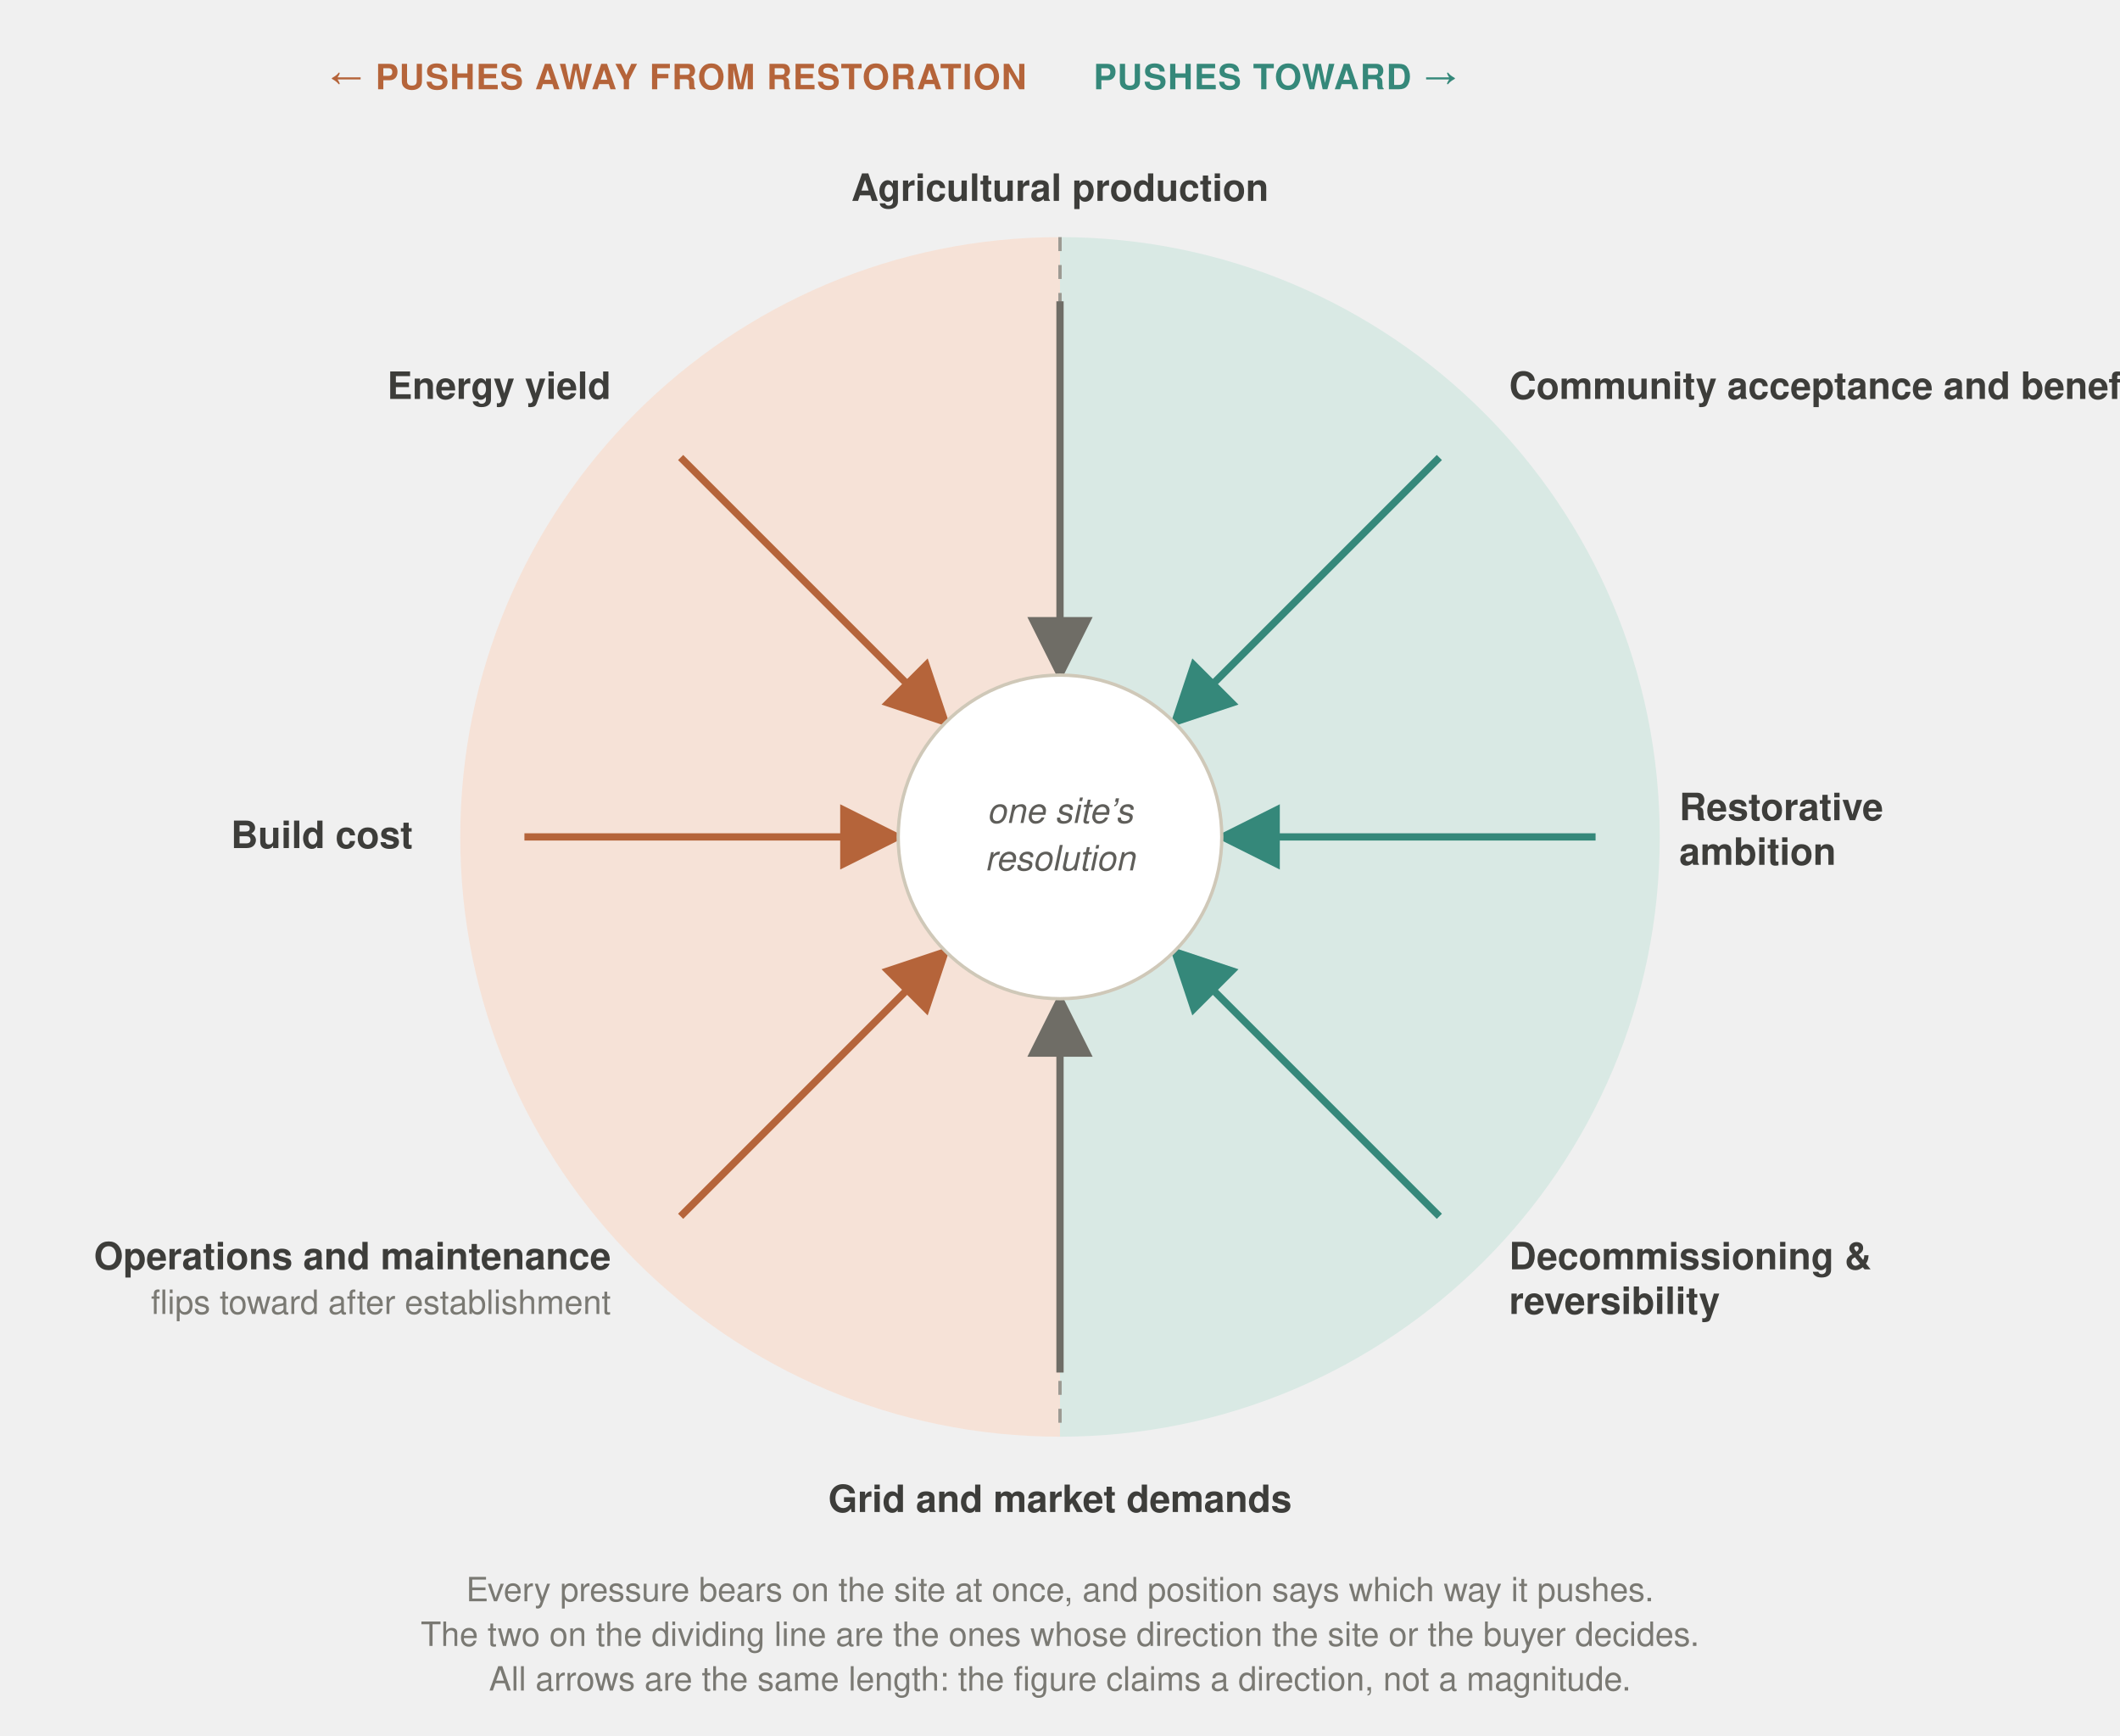
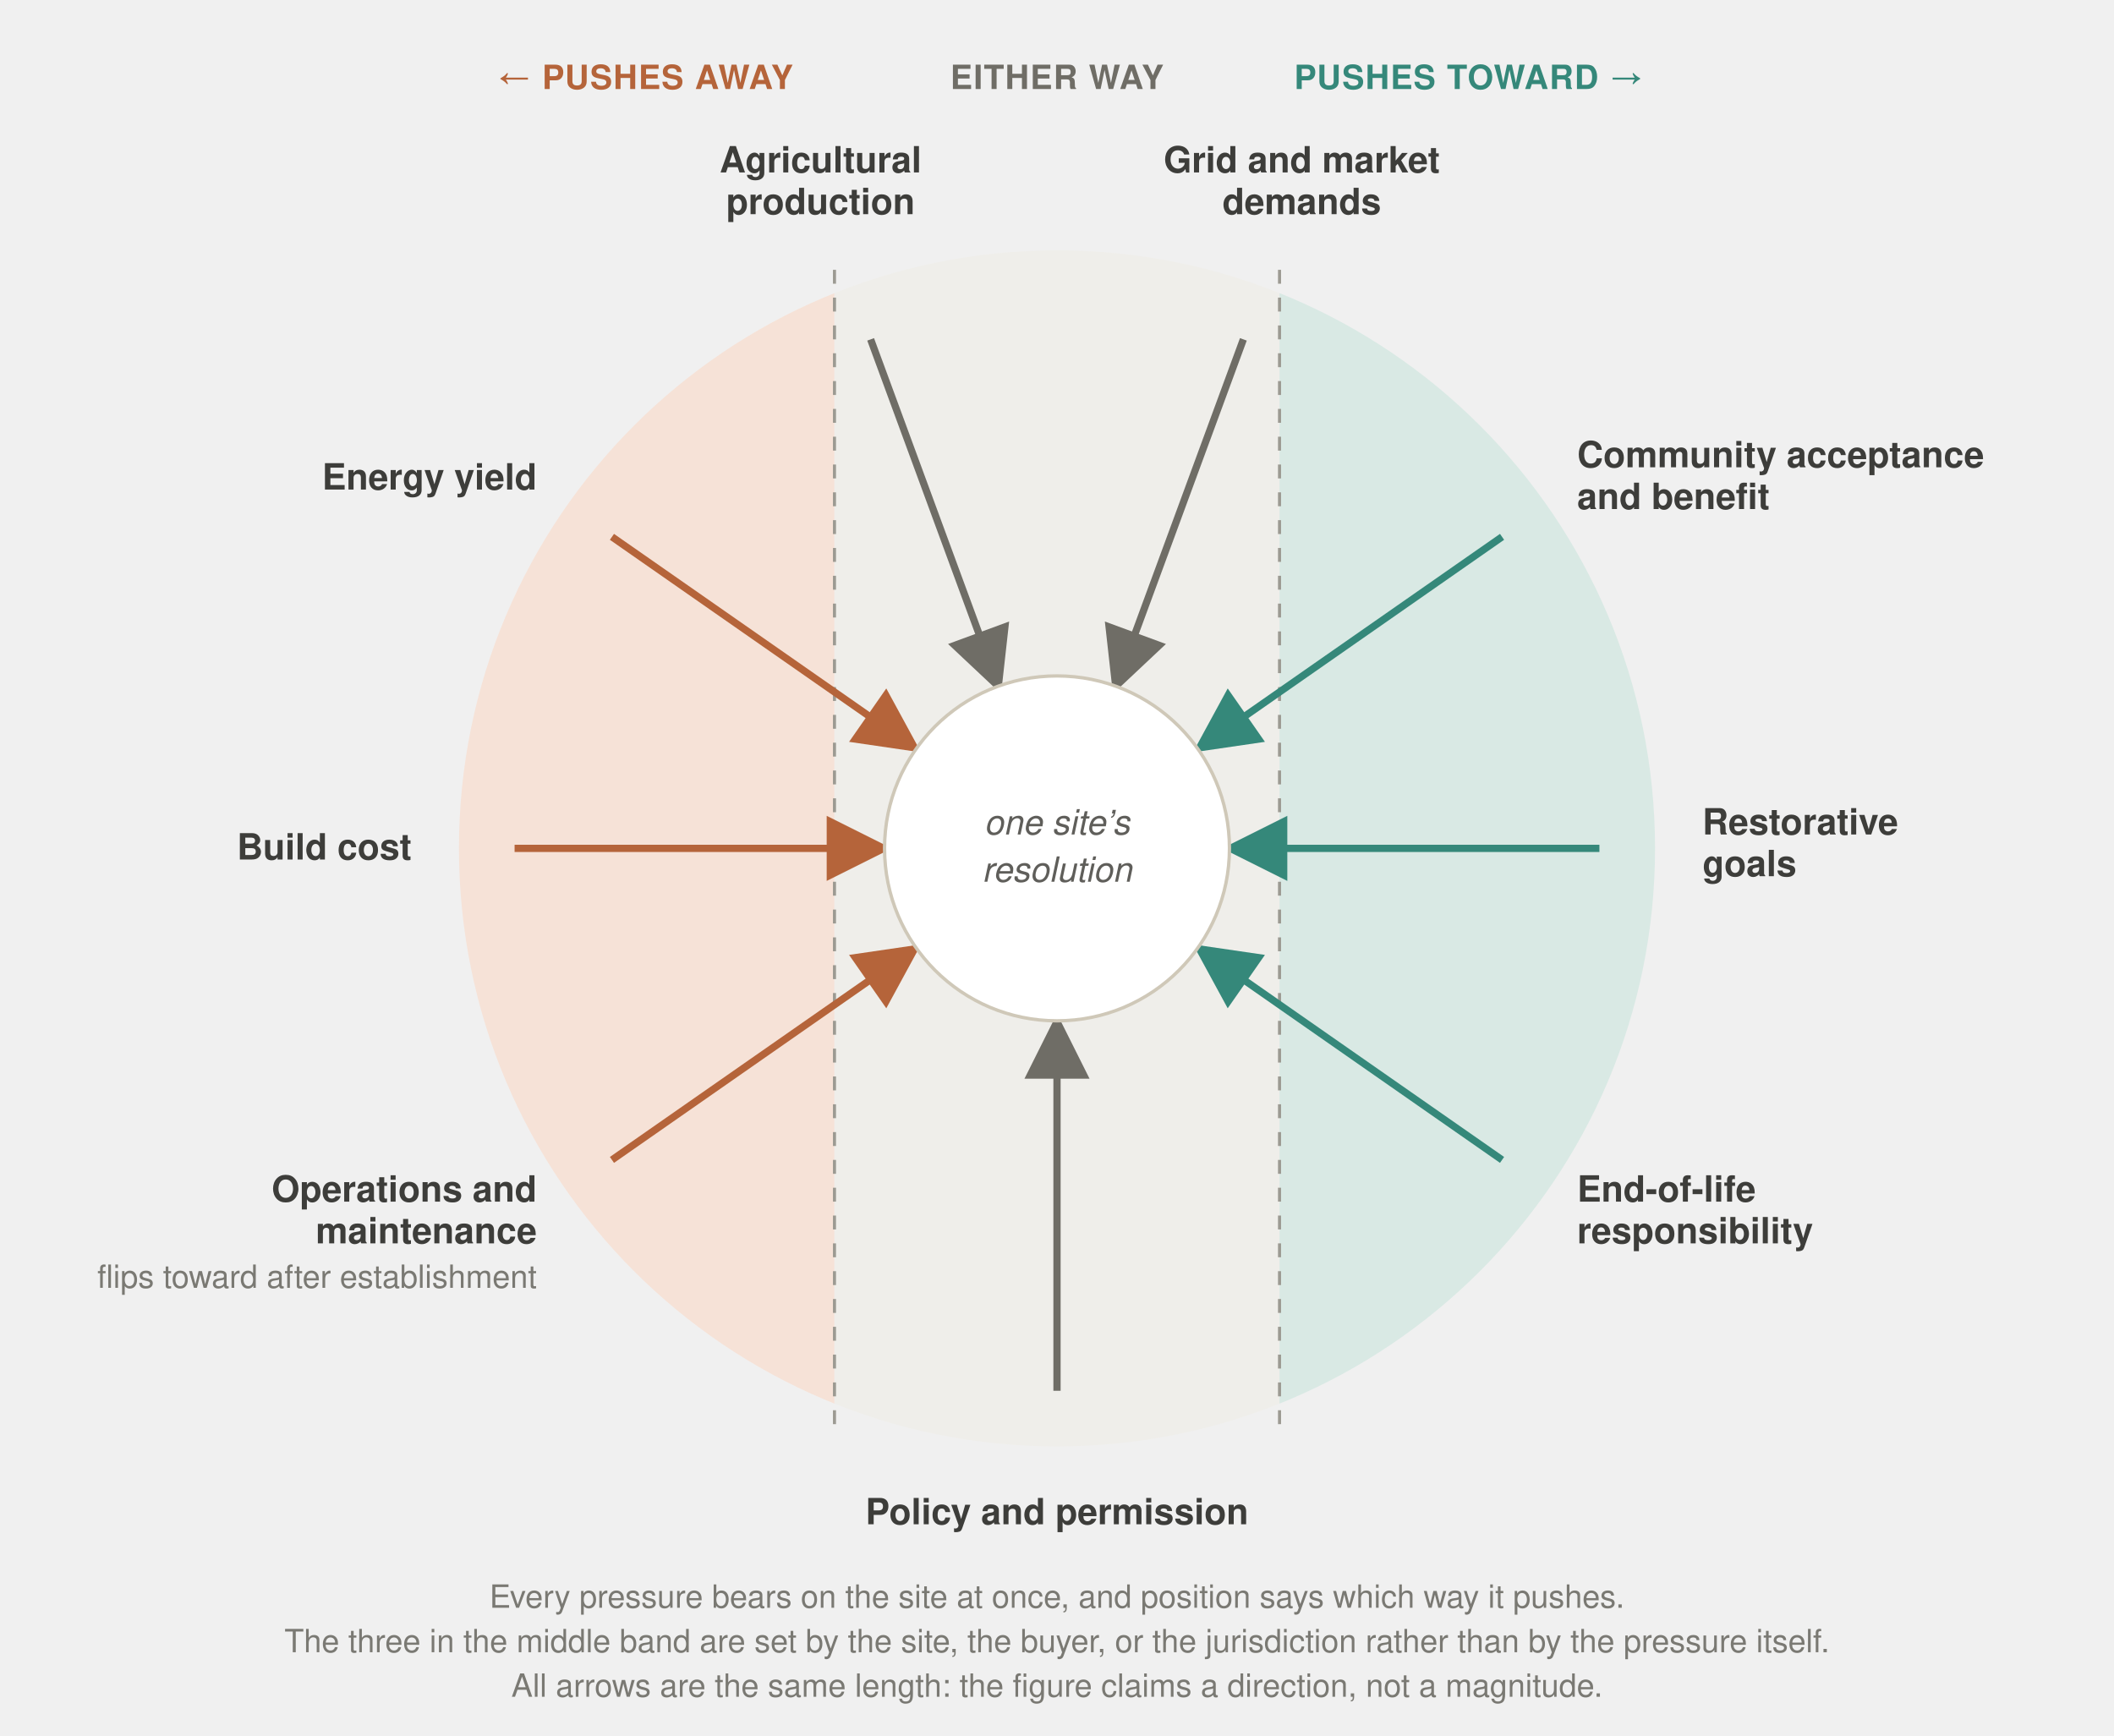
- <svg xmlns="http://www.w3.org/2000/svg" width="760" height="622" viewBox="0 0 760 622" role="img">
+ <svg xmlns="http://www.w3.org/2000/svg" width="760" height="624" viewBox="0 0 760 624" role="img">
  <style>
text{font-family:ui-sans-serif,system-ui,-apple-system,"Segoe UI",Helvetica,Arial,sans-serif}
- .nm{font-size:13.5px;font-weight:600;fill:#3d3d3a}
- .ax{font-size:12.5px;font-weight:700;letter-spacing:.03em}
- .fn{font-size:12px;fill:#7a7973}
+ .nm{font-size:13px;font-weight:600;fill:#3d3d3a}
+ .ax{font-size:12px;font-weight:700;letter-spacing:.03em}
+ .fn{font-size:11.5px;fill:#7a7973}
.ct{font-size:12.5px;font-style:italic;fill:#5f5e5a}
.tw{stroke:#35887a;stroke-width:2.6}
.aw{stroke:#b5643a;stroke-width:2.6}
.bo{stroke:#6f6d66;stroke-width:2.6}
- .dv{stroke:#9c9a92;stroke-width:1.2;stroke-dasharray:5 5}
+ .dv{stroke:#9c9a92;stroke-width:1.1;stroke-dasharray:5 5}
</style>
  <defs>
    <marker id="mtw" markerWidth="9" markerHeight="9" refX="8" refY="4.5" orient="auto">
      <path d="M0,0 L9,4.5 L0,9 Z" fill="#35887a" />
    </marker>
    <marker id="maw" markerWidth="9" markerHeight="9" refX="8" refY="4.5" orient="auto">
      <path d="M0,0 L9,4.5 L0,9 Z" fill="#b5643a" />
    </marker>
    <marker id="mbo" markerWidth="9" markerHeight="9" refX="8" refY="4.5" orient="auto">
      <path d="M0,0 L9,4.5 L0,9 Z" fill="#6f6d66" />
    </marker>
+     <clipPath id="disc">
+       <circle cx="380" cy="305" r="215" />
+     </clipPath>
  </defs>
-   <path d="M380,85 A215,215 0 0 1 380,515 Z" fill="#d9e9e4" />
-   <path d="M380,85 A215,215 0 0 0 380,515 Z" fill="#f6e2d7" />
-   <line class="dv" x1="380" y1="85" x2="380" y2="515" />
-   <text class="ax" x="368" y="32" text-anchor="end" fill="#b5643a">← PUSHES AWAY FROM RESTORATION</text>
-   <text class="ax" x="392" y="32" text-anchor="start" fill="#35887a">PUSHES TOWARD →</text>
-   <line class="tw" x1="572" y1="300" x2="438" y2="300" marker-end="url(#mtw)" />
-   <text class="nm" x="602" y="294" text-anchor="start">Restorative</text>
-   <text class="nm" x="602" y="310" text-anchor="start">ambition</text>
-   <line class="tw" x1="516" y1="164" x2="421" y2="259" marker-end="url(#mtw)" />
-   <text class="nm" x="541" y="143" text-anchor="start">Community acceptance and benefit</text>
-   <line class="tw" x1="516" y1="436" x2="421" y2="341" marker-end="url(#mtw)" />
-   <text class="nm" x="541" y="455" text-anchor="start">Decommissioning &amp;</text>
-   <text class="nm" x="541" y="471" text-anchor="start">reversibility</text>
-   <line class="bo" x1="380" y1="108" x2="380" y2="242" marker-end="url(#mbo)" />
-   <text class="nm" x="380" y="72" text-anchor="middle">Agricultural production</text>
-   <line class="bo" x1="380" y1="492" x2="380" y2="358" marker-end="url(#mbo)" />
-   <text class="nm" x="380" y="542" text-anchor="middle">Grid and market demands</text>
-   <line class="aw" x1="244" y1="164" x2="339" y2="259" marker-end="url(#maw)" />
-   <text class="nm" x="219" y="143" text-anchor="end">Energy yield</text>
-   <line class="aw" x1="188" y1="300" x2="322" y2="300" marker-end="url(#maw)" />
-   <text class="nm" x="148" y="304" text-anchor="end">Build cost</text>
-   <line class="aw" x1="244" y1="436" x2="339" y2="341" marker-end="url(#maw)" />
-   <text class="nm" x="219" y="455" text-anchor="end">Operations and maintenance</text>
-   <text class="fn" x="219" y="471" text-anchor="end" fill="#35887a">flips toward after establishment</text>
-   <circle cx="380" cy="300" r="58" fill="#ffffff" stroke="#cfc8b8" stroke-width="1.2" />
-   <text class="ct" x="380" y="295" text-anchor="middle">one site’s</text>
-   <text class="ct" x="380" y="312" text-anchor="middle">resolution</text>
-   <text class="fn" x="380" y="574" text-anchor="middle">Every pressure bears on the site at once, and position says which way it pushes.</text>
-   <text class="fn" x="380" y="590" text-anchor="middle">The two on the dividing line are the ones whose direction the site or the buyer decides.</text>
-   <text class="fn" x="380" y="606" text-anchor="middle">All arrows are the same length: the figure claims a direction, not a magnitude.</text>
+   <g clip-path="url(#disc)">
+     <rect x="165" y="90" width="135" height="430" fill="#f6e2d7" />
+     <rect x="300" y="90" width="160" height="430" fill="#efeeea" />
+     <rect x="460" y="90" width="135" height="430" fill="#d9e9e4" />
+   </g>
+   <line class="dv" x1="300" y1="97" x2="300" y2="513" />
+   <line class="dv" x1="460" y1="97" x2="460" y2="513" />
+   <text class="ax" x="232" y="32" text-anchor="middle" fill="#b5643a">← PUSHES AWAY</text>
+   <text class="ax" x="380" y="32" text-anchor="middle" fill="#6f6d66">EITHER WAY</text>
+   <text class="ax" x="528" y="32" text-anchor="middle" fill="#35887a">PUSHES TOWARD →</text>
+   <line class="tw" x1="575" y1="305" x2="442" y2="305" marker-end="url(#mtw)" />
+   <text class="nm" x="612" y="300" text-anchor="start">Restorative</text>
+   <text class="nm" x="612" y="315" text-anchor="start">goals</text>
+   <line class="tw" x1="540" y1="193" x2="431" y2="269" marker-end="url(#mtw)" />
+   <text class="nm" x="567" y="168" text-anchor="start">Community acceptance</text>
+   <text class="nm" x="567" y="183" text-anchor="start">and benefit</text>
+   <line class="tw" x1="540" y1="417" x2="431" y2="341" marker-end="url(#mtw)" />
+   <text class="nm" x="567" y="432" text-anchor="start">End-of-life</text>
+   <text class="nm" x="567" y="447" text-anchor="start">responsibility</text>
+   <line class="bo" x1="313" y1="122" x2="359" y2="247" marker-end="url(#mbo)" />
+   <text class="nm" x="295" y="62" text-anchor="middle">Agricultural</text>
+   <text class="nm" x="295" y="77" text-anchor="middle">production</text>
+   <line class="bo" x1="447" y1="122" x2="401" y2="247" marker-end="url(#mbo)" />
+   <text class="nm" x="468" y="62" text-anchor="middle">Grid and market</text>
+   <text class="nm" x="468" y="77" text-anchor="middle">demands</text>
+   <line class="bo" x1="380" y1="500" x2="380" y2="367" marker-end="url(#mbo)" />
+   <text class="nm" x="380" y="548" text-anchor="middle">Policy and permission</text>
+   <line class="aw" x1="220" y1="193" x2="329" y2="269" marker-end="url(#maw)" />
+   <text class="nm" x="193" y="176" text-anchor="end">Energy yield</text>
+   <line class="aw" x1="185" y1="305" x2="318" y2="305" marker-end="url(#maw)" />
+   <text class="nm" x="148" y="309" text-anchor="end">Build cost</text>
+   <line class="aw" x1="220" y1="417" x2="329" y2="341" marker-end="url(#maw)" />
+   <text class="nm" x="193" y="432" text-anchor="end">Operations and</text>
+   <text class="nm" x="193" y="447" text-anchor="end">maintenance</text>
+   <text class="fn" x="193" y="463" text-anchor="end" fill="#35887a">flips toward after establishment</text>
+   <circle cx="380" cy="305" r="62" fill="#ffffff" stroke="#cfc8b8" stroke-width="1.2" />
+   <text class="ct" x="380" y="300" text-anchor="middle">one site’s</text>
+   <text class="ct" x="380" y="317" text-anchor="middle">resolution</text>
+   <text class="fn" x="380" y="578" text-anchor="middle">Every pressure bears on the site at once, and position says which way it pushes.</text>
+   <text class="fn" x="380" y="594" text-anchor="middle">The three in the middle band are set by the site, the buyer, or the jurisdiction rather than by the pressure itself.</text>
+   <text class="fn" x="380" y="610" text-anchor="middle">All arrows are the same length: the figure claims a direction, not a magnitude.</text>
</svg>
